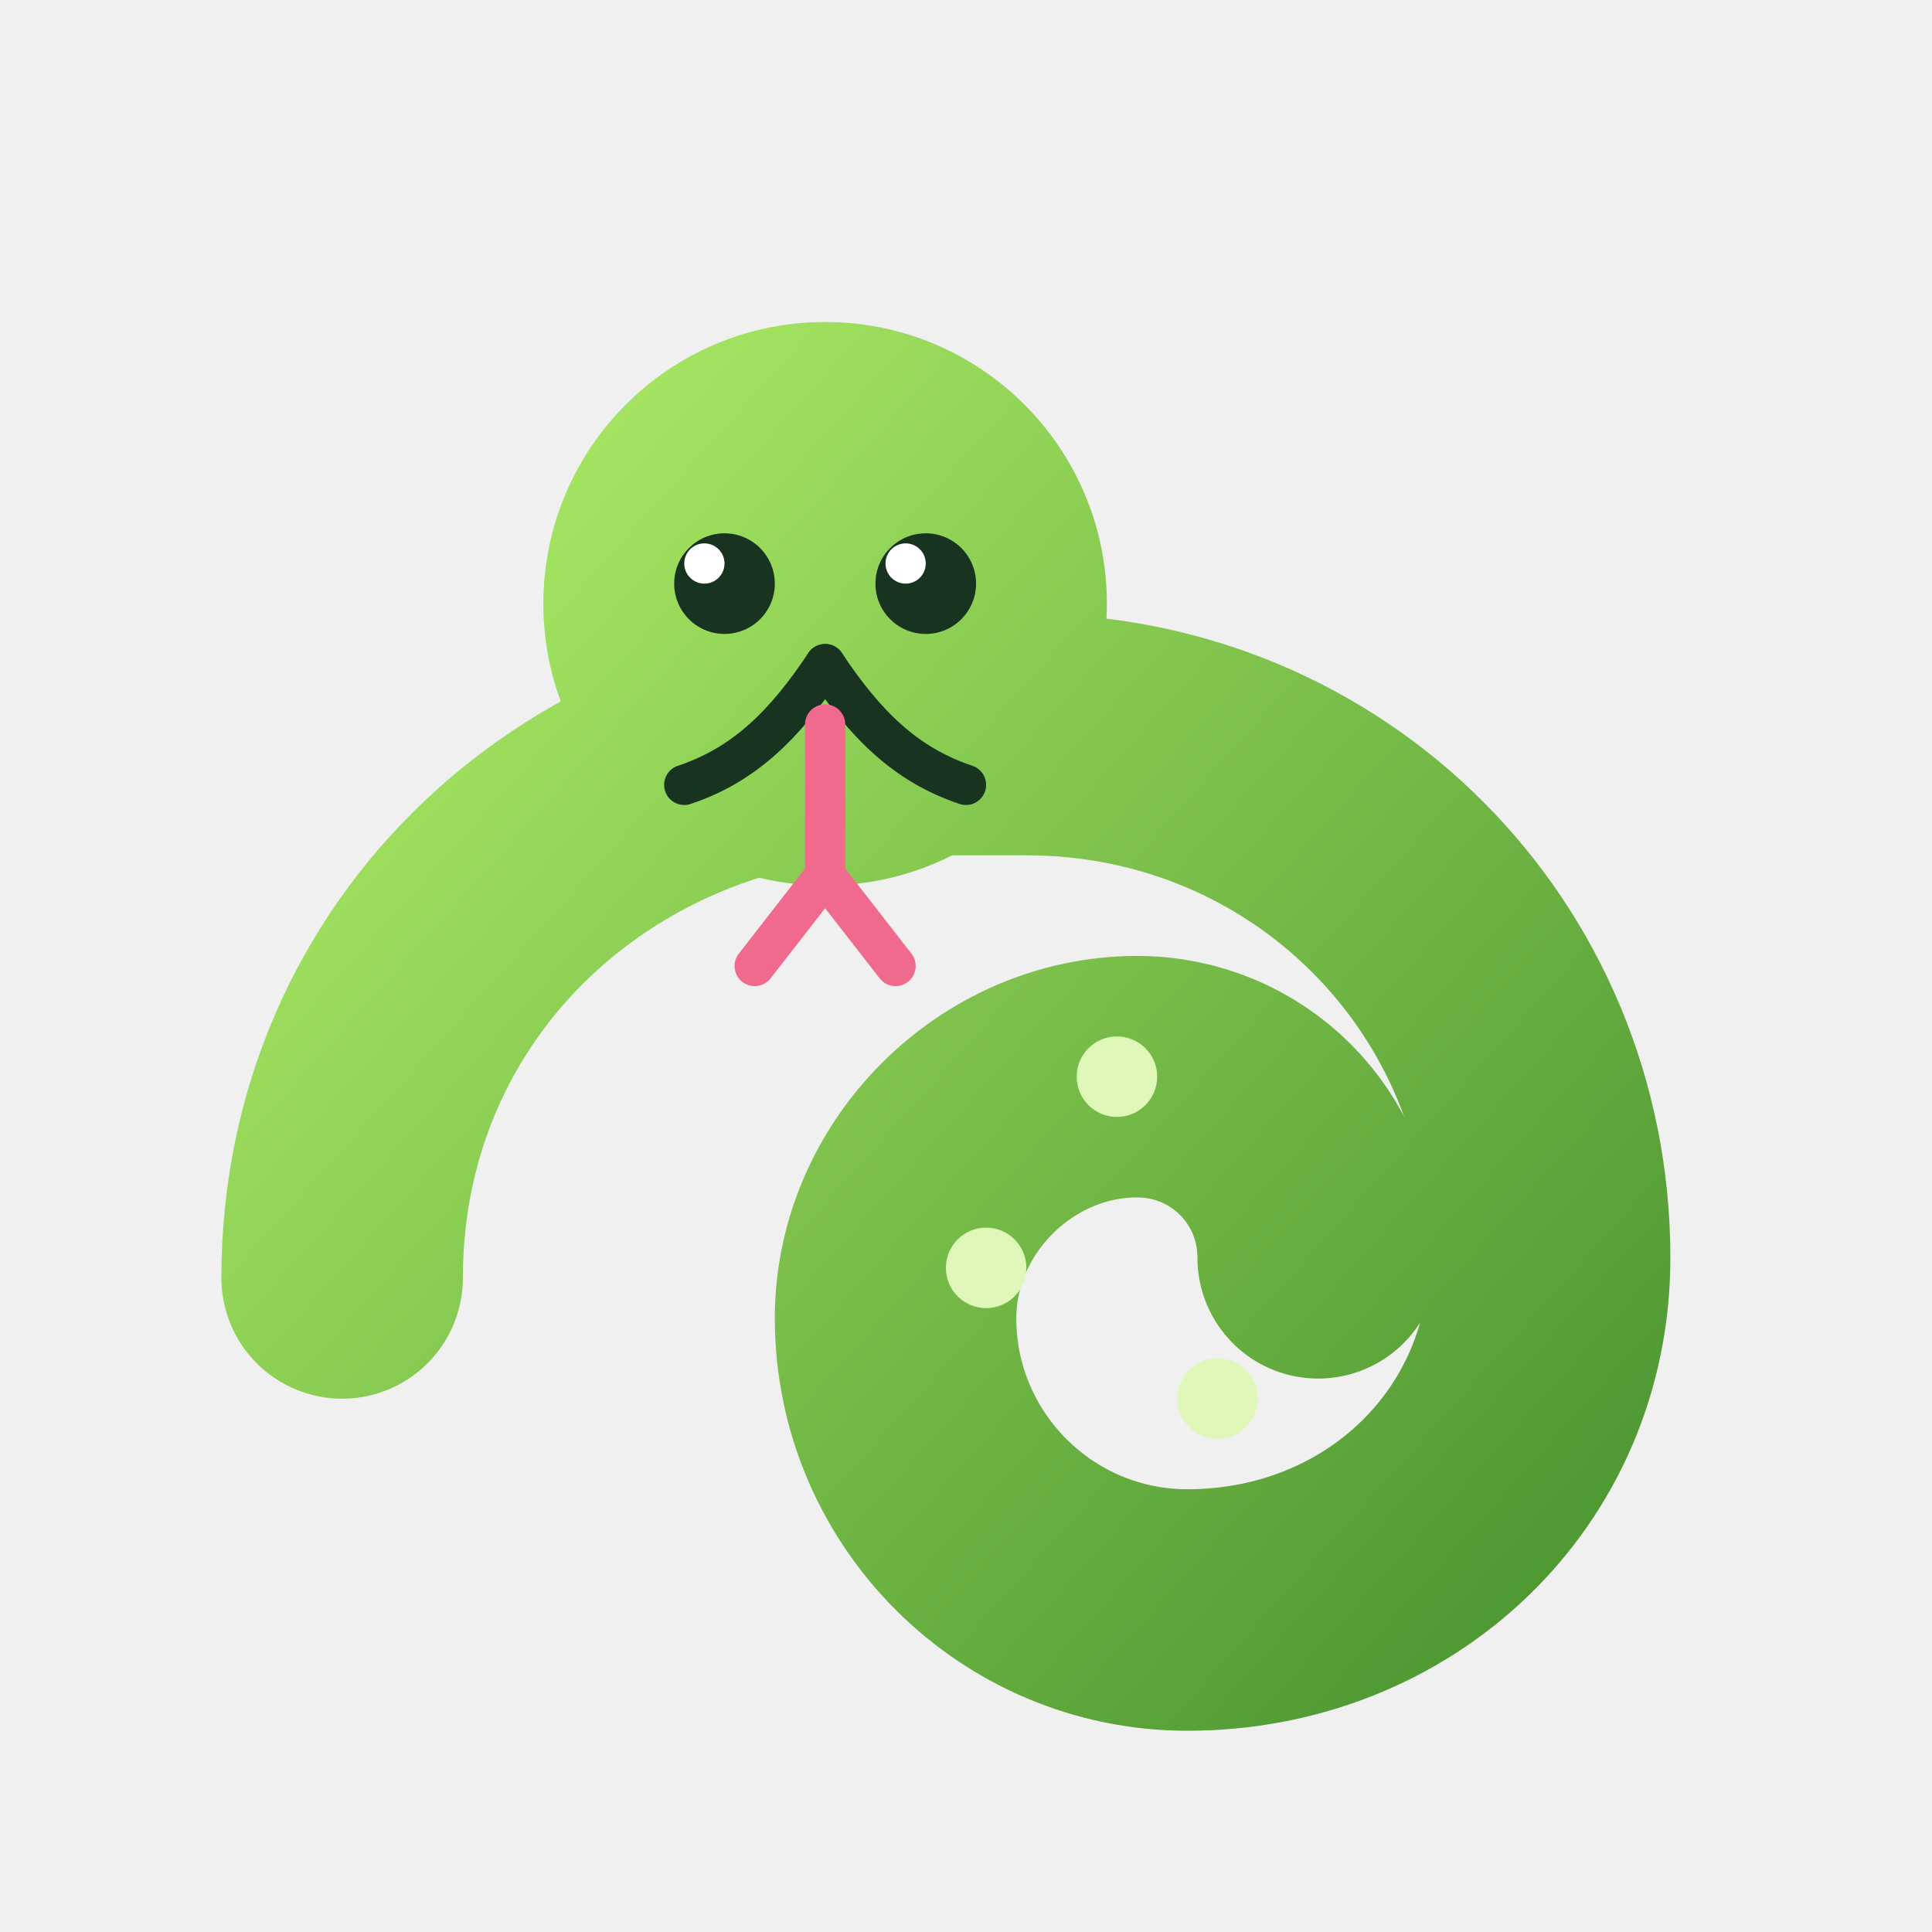
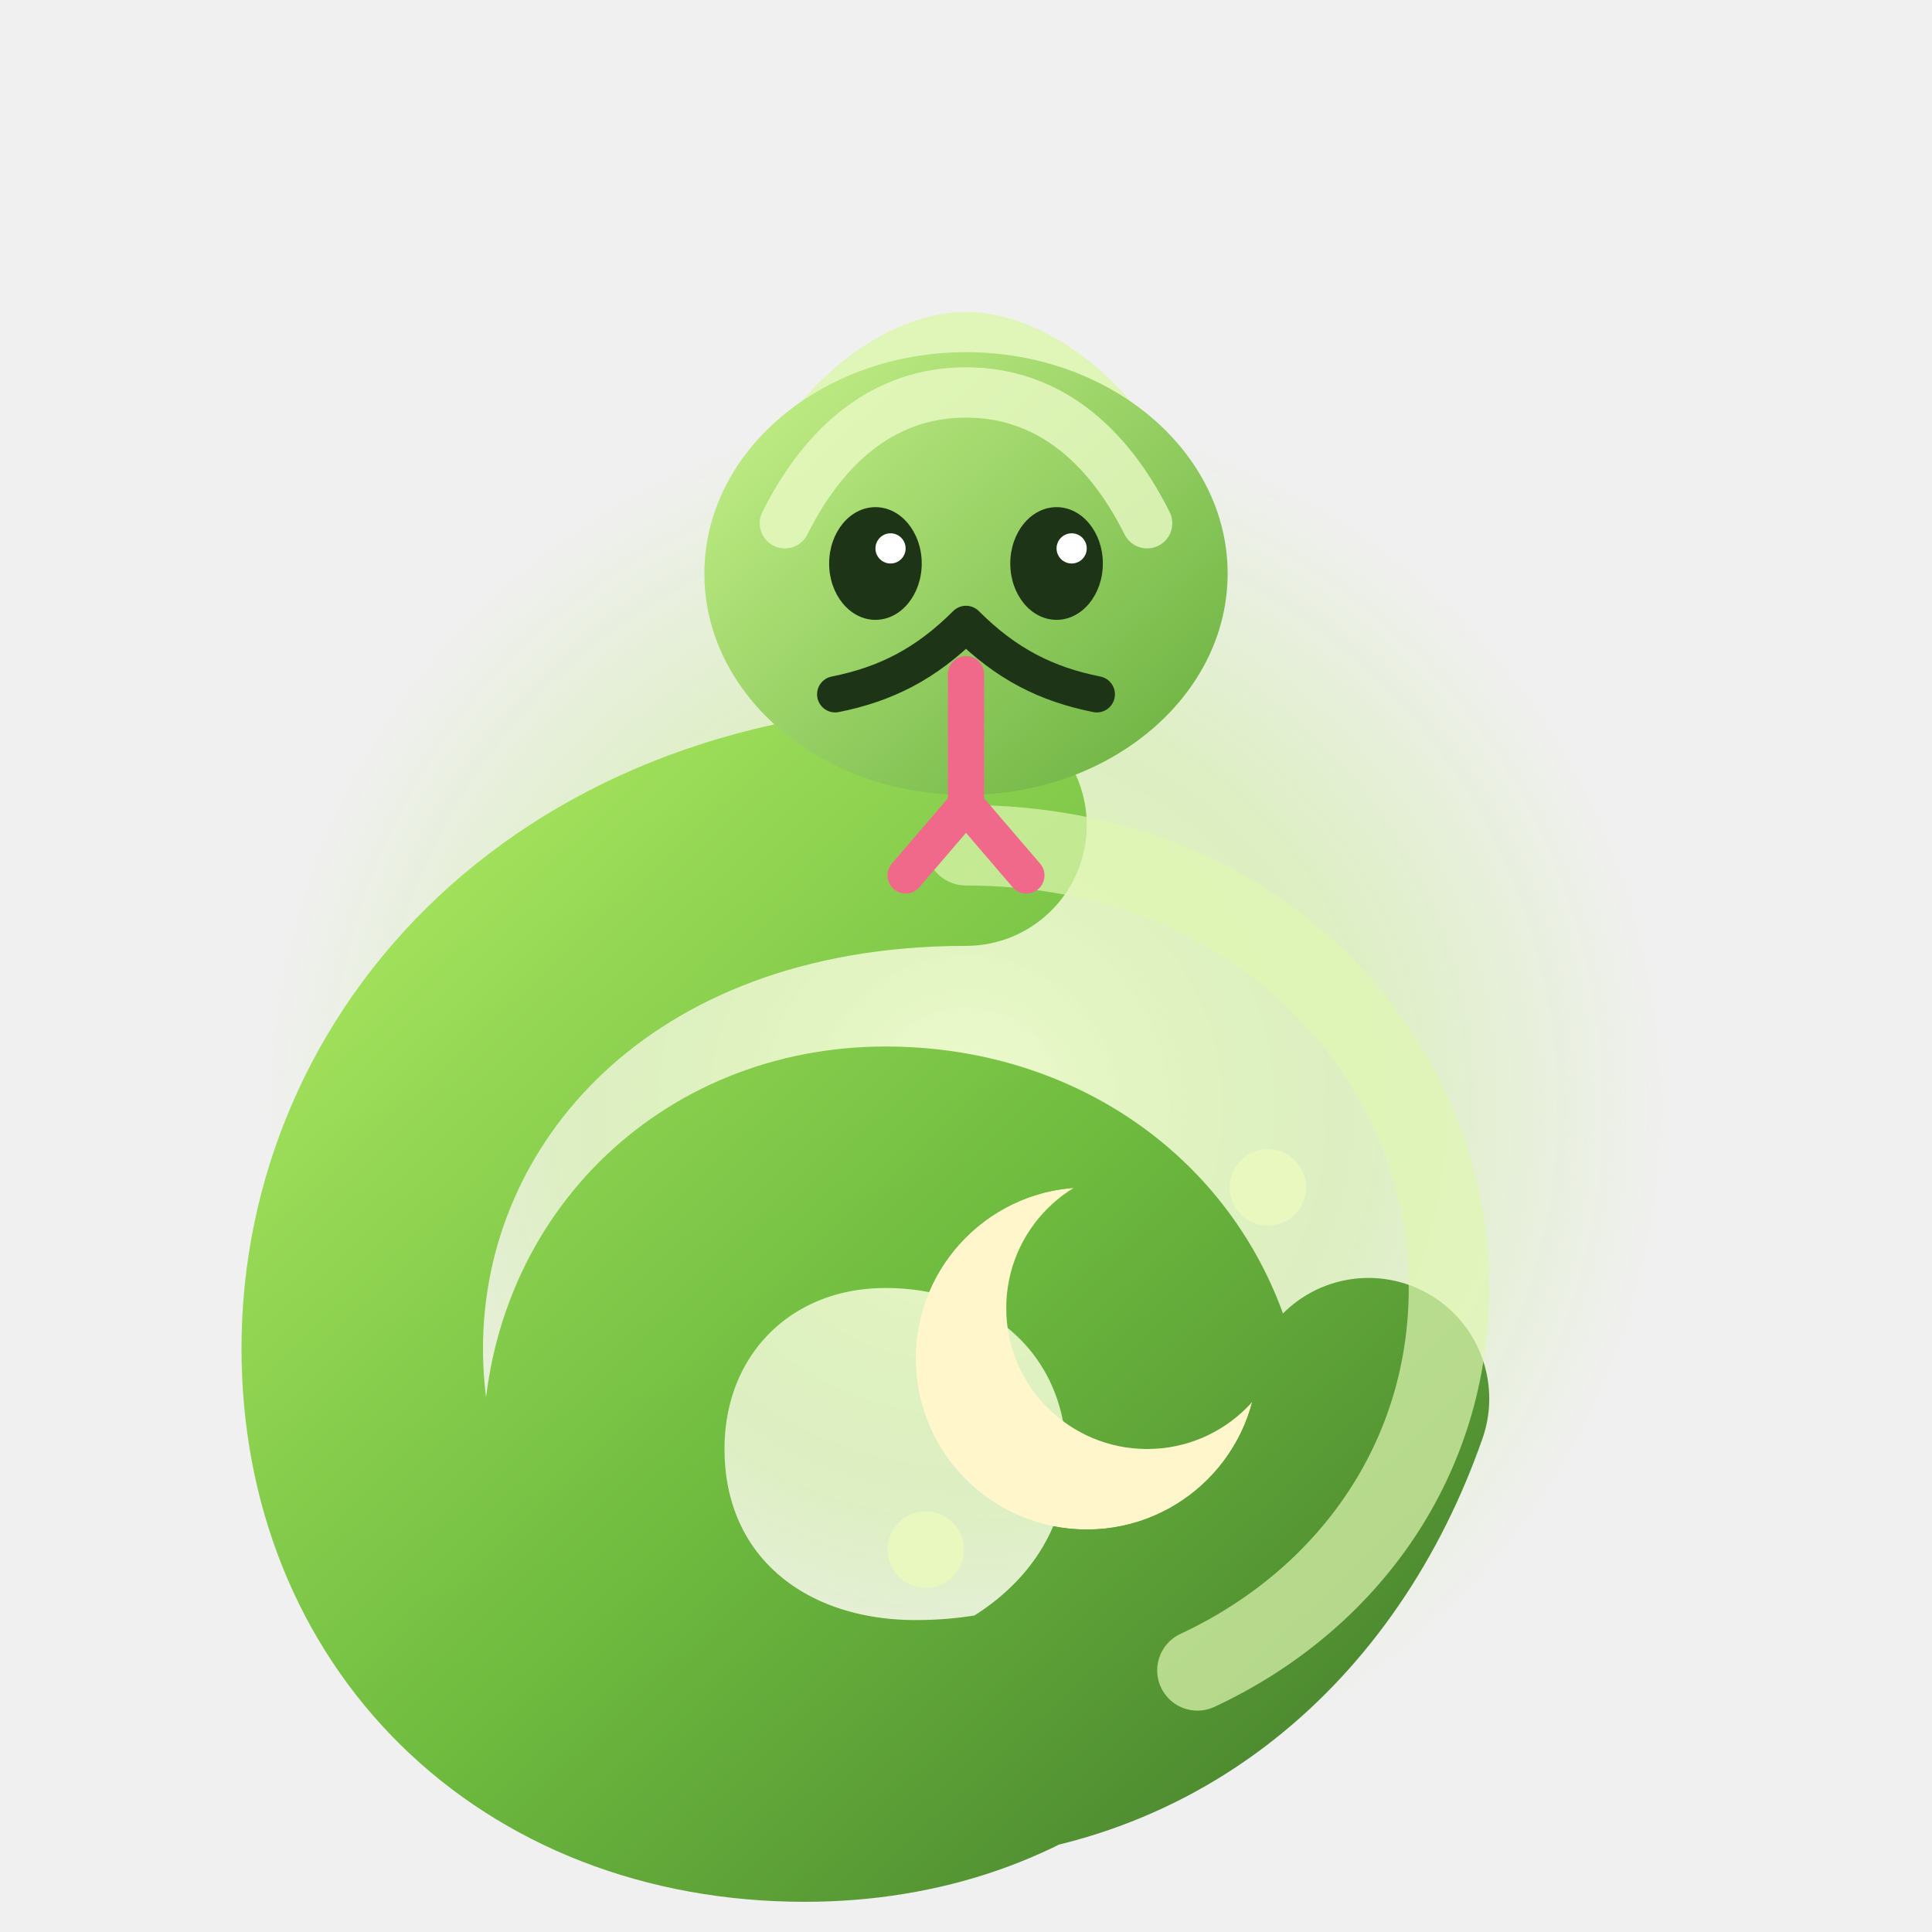
<svg xmlns="http://www.w3.org/2000/svg" width="192" height="192" viewBox="0 0 192 192" fill="none">
  <defs>
-     <linearGradient id="snakeBody" x1="26" y1="34" x2="162" y2="156" gradientUnits="userSpaceOnUse">
-       <stop stop-color="#B5F36B" />
-       <stop offset="1" stop-color="#4C9631" />
+     <radialGradient id="snakeAura" cx="0" cy="0" r="1" gradientUnits="userSpaceOnUse" gradientTransform="translate(96 110) rotate(90) scale(70)">
+       <stop stop-color="#EFFCCF" stop-opacity=".96" />
+       <stop offset=".58" stop-color="#C6ED8B" stop-opacity=".44" />
+       <stop offset="1" stop-color="#C6ED8B" stop-opacity="0" />
+     </radialGradient>
+     <linearGradient id="snakeBody" x1="52" y1="74" x2="149" y2="177" gradientUnits="userSpaceOnUse">
+       <stop stop-color="#A5E35D" />
+       <stop offset=".48" stop-color="#6EBB3F" />
+       <stop offset="1" stop-color="#447C2C" />
    </linearGradient>
+     <linearGradient id="snakeHead" x1="72" y1="35" x2="120" y2="88" gradientUnits="userSpaceOnUse">
+       <stop stop-color="#C7F28B" />
+       <stop offset="1" stop-color="#5EA836" />
+     </linearGradient>
+     <mask id="snakeMoonMask">
+       <rect width="192" height="192" fill="#000" />
+       <circle cx="108" cy="135" r="17" fill="#fff" />
+       <circle cx="114" cy="130" r="14" fill="#000" />
+     </mask>
  </defs>
-   <path d="M34 127C34 96 59 73 90 73H102C131 73 154 96 154 125 154 145 138 160 118 160 102 160 89 147 89 131 89 118 100 107 113 107 123 107 131 115 131 125" stroke="url(#snakeBody)" stroke-width="24" stroke-linecap="round" stroke-linejoin="round" />
-   <circle cx="82" cy="60" r="28" fill="url(#snakeBody)" />
-   <circle cx="72" cy="58" r="5" fill="#193321" />
-   <circle cx="92" cy="58" r="5" fill="#193321" />
-   <circle cx="70" cy="56" r="2" fill="#fff" />
-   <circle cx="90" cy="56" r="2" fill="#fff" />
-   <path d="M82 66C78 72 74 76 68 78" stroke="#193321" stroke-width="4" stroke-linecap="round" />
-   <path d="M82 66C86 72 90 76 96 78" stroke="#193321" stroke-width="4" stroke-linecap="round" />
-   <path d="M82 72V87" stroke="#F06A8E" stroke-width="4" stroke-linecap="round" />
-   <path d="M82 87 75 96M82 87 89 96" stroke="#F06A8E" stroke-width="4" stroke-linecap="round" />
-   <circle cx="111" cy="107" r="4" fill="#DFF7B8" />
-   <circle cx="98" cy="126" r="4" fill="#DFF7B8" />
-   <circle cx="121" cy="139" r="4" fill="#DFF7B8" />
+   <circle cx="96" cy="110" r="70" fill="url(#snakeAura)" />
+   <path d="M96 82C58 82 36 107 36 134C36 159 54 177 80 177C102 177 118 163 118 145C118 128 105 116 88 116C72 116 60 128 60 144C60 161 73 173 91 173C113 173 129 159 136 139" stroke="url(#snakeBody)" stroke-width="24" stroke-linecap="round" stroke-linejoin="round" />
+   <path d="M96 84C125 84 144 105 144 128C144 145 134 159 119 166" stroke="#DFF7B2" stroke-width="8" stroke-linecap="round" opacity=".7" />
+   <circle cx="108" cy="135" r="17" fill="#FFF6CC" mask="url(#snakeMoonMask)" />
+   <circle cx="126" cy="118" r="3.8" fill="#E8F8BF" />
+   <circle cx="92" cy="154" r="3.8" fill="#E8F8BF" />
+   <path d="M76 52C80 41 89 34 96 34C103 34 112 41 116 52" stroke="#DDF6AE" stroke-width="6" stroke-linecap="round" opacity=".85" />
+   <ellipse cx="96" cy="57" rx="26" ry="22" fill="url(#snakeHead)" />
+   <path d="M78 52C82 44 88 39 96 39C104 39 110 44 114 52" stroke="#EAFAC6" stroke-width="5" stroke-linecap="round" opacity=".8" />
+   <ellipse cx="87" cy="56" rx="4.6" ry="5.6" fill="#1D3416" />
+   <ellipse cx="105" cy="56" rx="4.6" ry="5.6" fill="#1D3416" />
+   <circle cx="88.5" cy="54.5" r="1.5" fill="#fff" />
+   <circle cx="106.5" cy="54.5" r="1.5" fill="#fff" />
+   <path d="M96 62C92 66 88 68 83 69M96 62C100 66 104 68 109 69" stroke="#1D3416" stroke-width="3.6" stroke-linecap="round" />
+   <path d="M96 67V80" stroke="#F1698A" stroke-width="3.6" stroke-linecap="round" />
+   <path d="M96 80 90 87M96 80 102 87" stroke="#F1698A" stroke-width="3.6" stroke-linecap="round" />
</svg>
